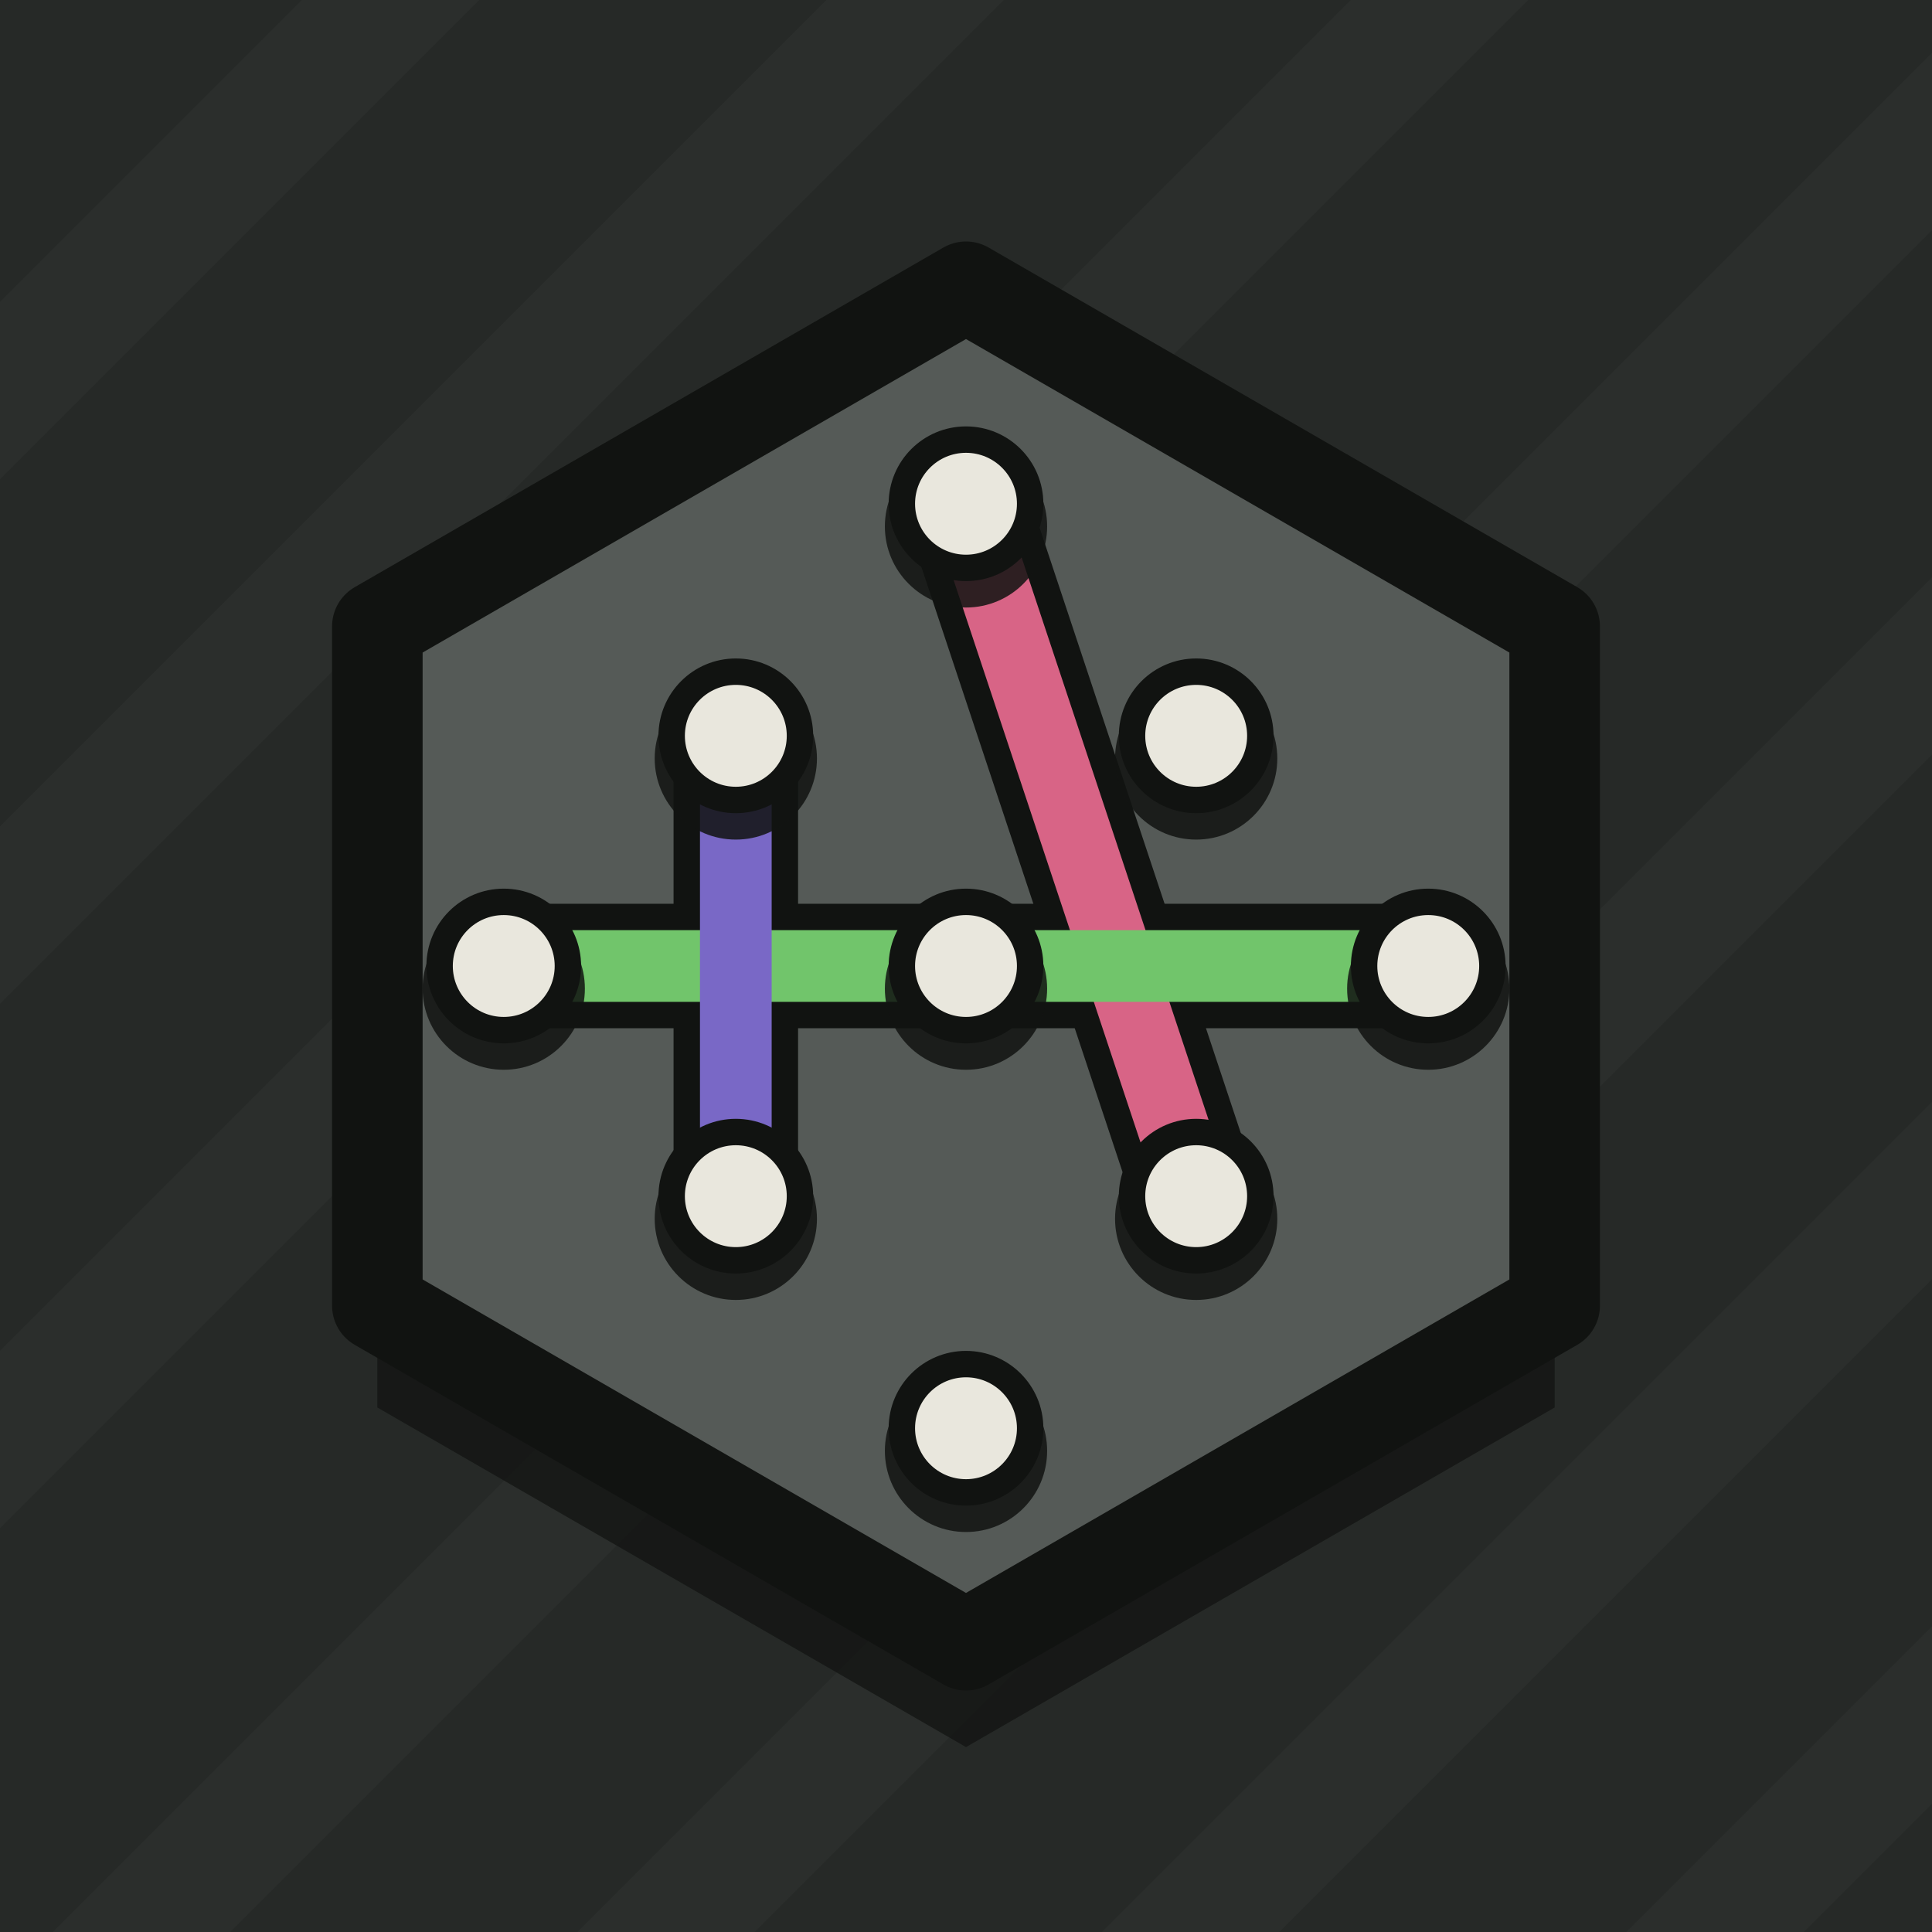
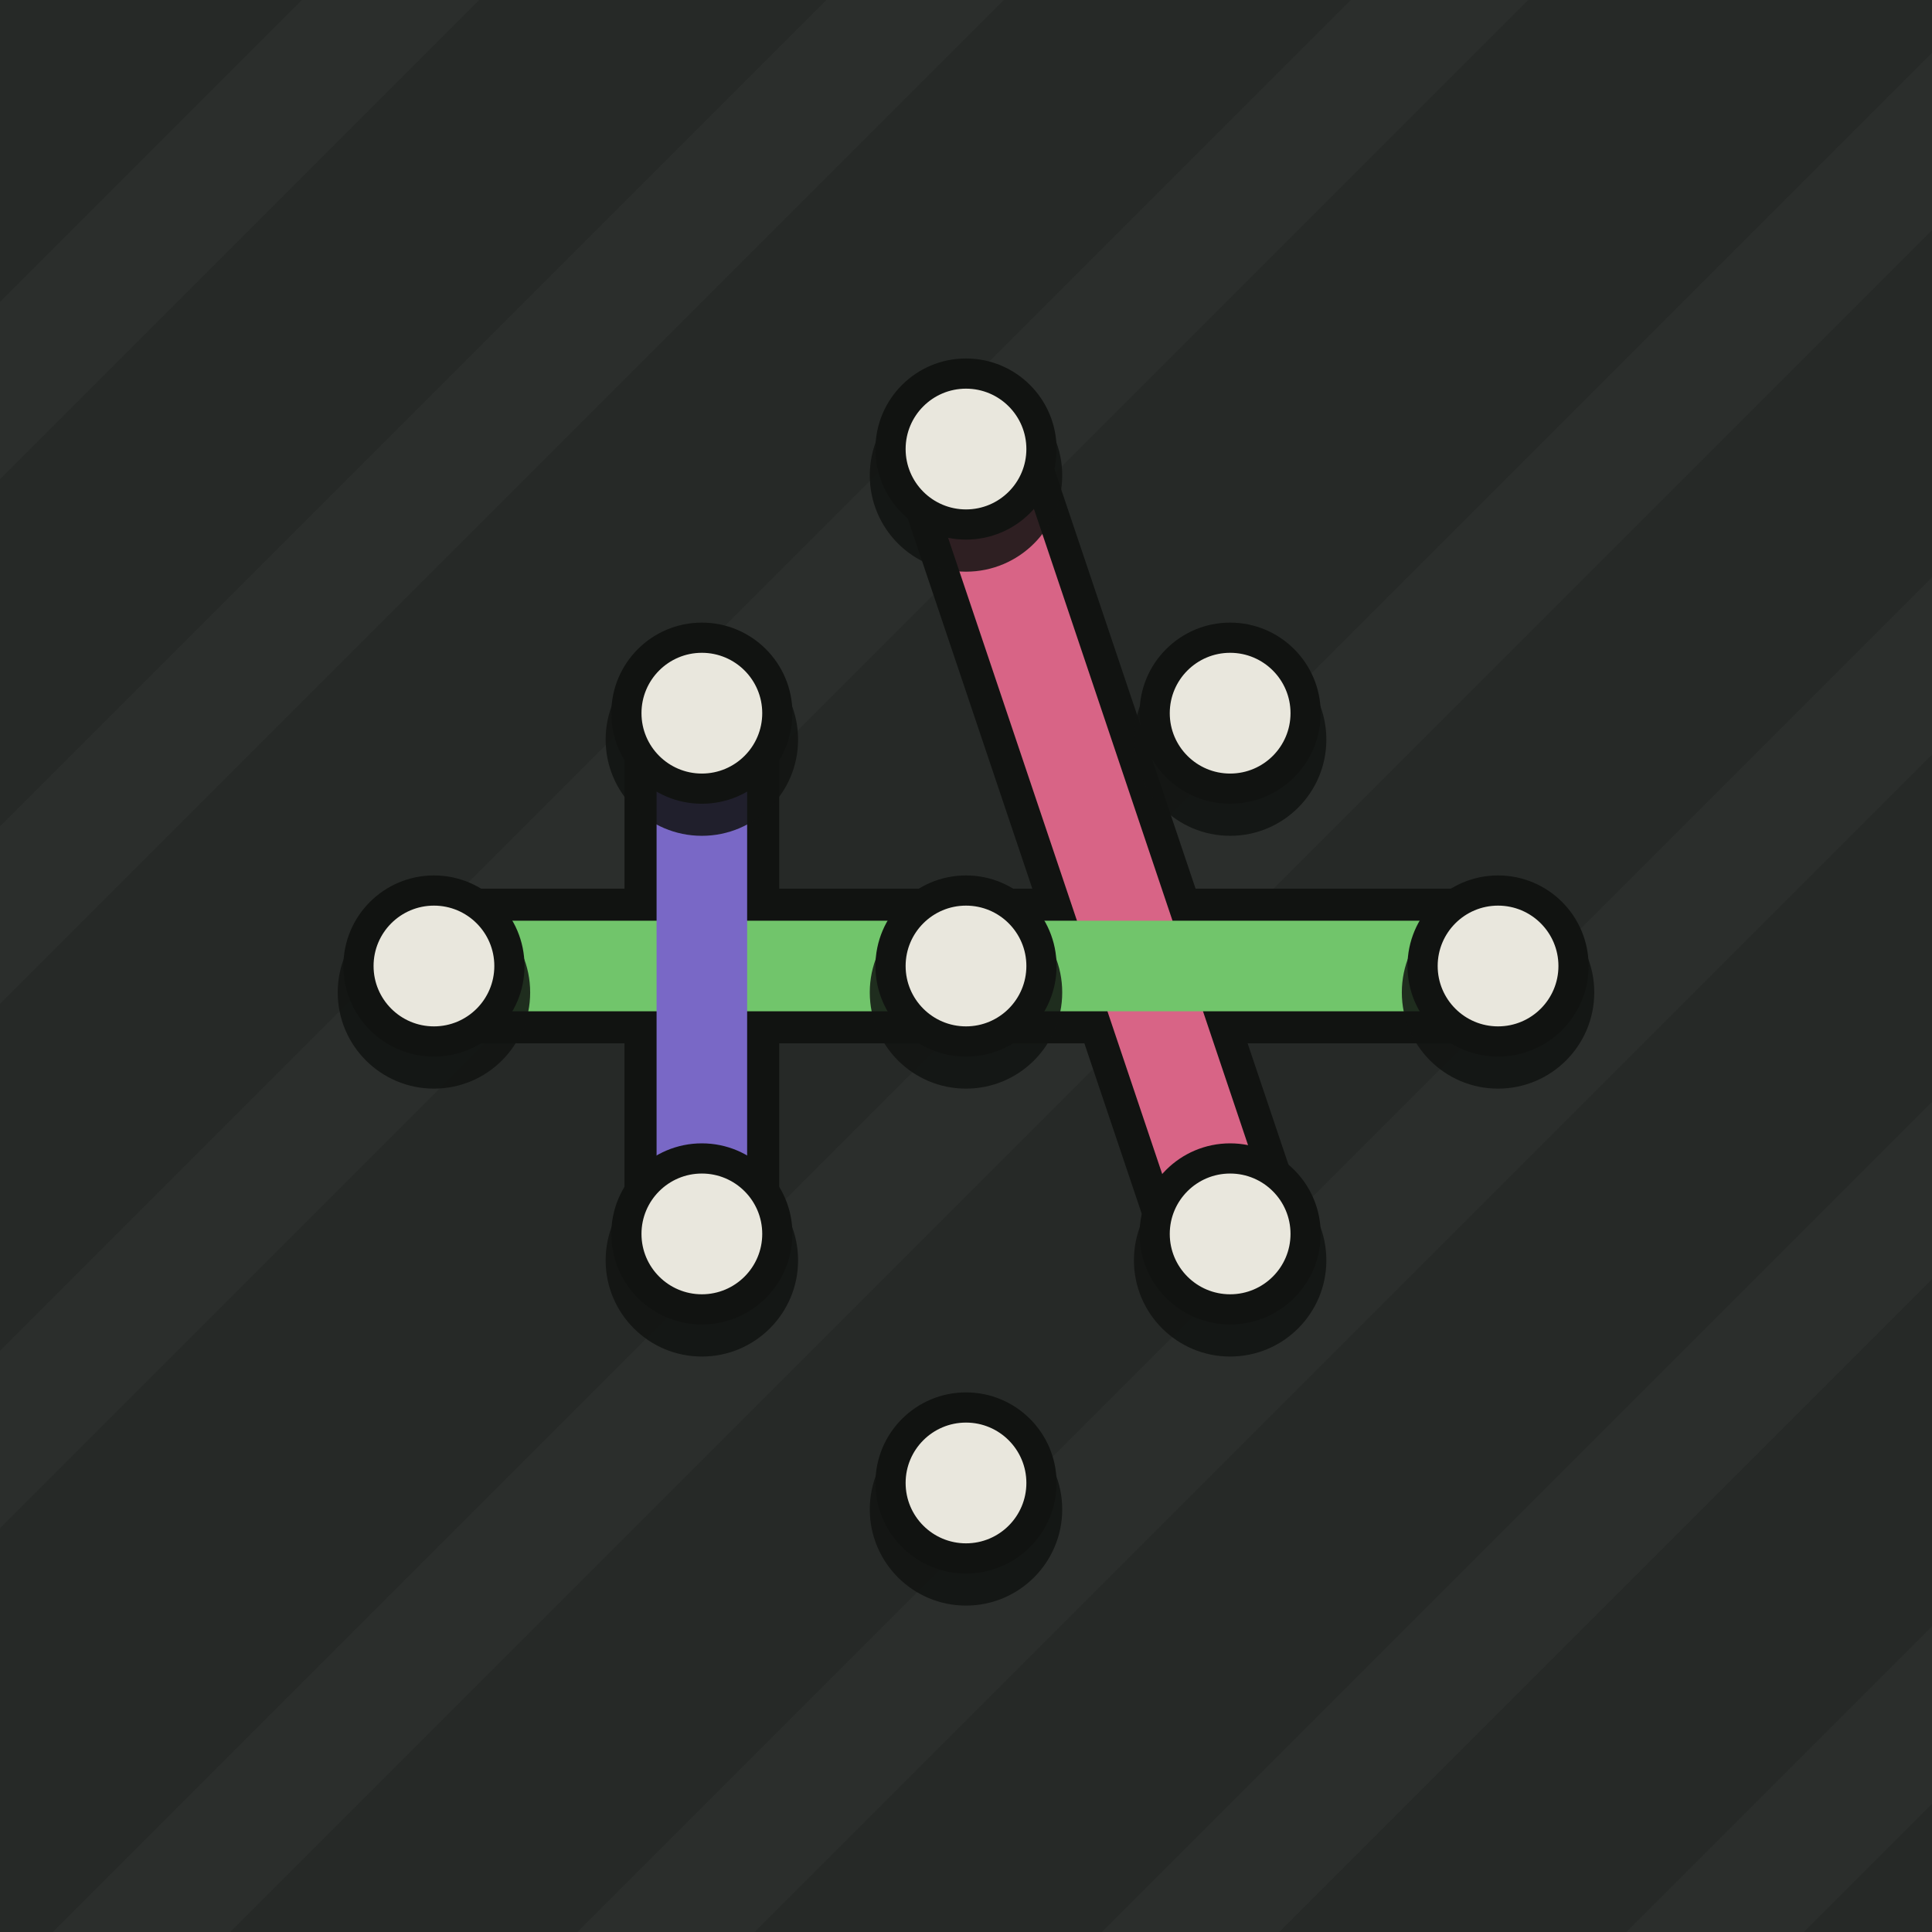
<svg xmlns="http://www.w3.org/2000/svg" viewBox="0 0 1024 1024">
  <rect width="1024" height="1024" fill="#262927" />
  <path d="M0 160 160 0h94L0 254zm0 278L438 0h94L0 532zm0 278L716 0h94L0 810zm28 308L1024 28v94L122 1024zm278 0 718-718v94l-624 624zm278 0 440-440v94l-346 346zm278 0 162-162v94l-68 68z" fill="#FFFFFF" opacity="0.025" />
-   <path d="M512 180 824 360v360L512 900 200 720V360z" fill="#101210" opacity="0.72" transform="translate(0 26)" />
-   <path d="M512 152 824 332v360L512 872 200 692V332z" fill="#555A57" stroke="#111311" stroke-width="48" stroke-linejoin="round" />
-   <g fill="none" stroke="#111311" stroke-width="66" stroke-linecap="round">
-     <path d="M512 267 634 634" />
-     <path d="M267 512h490" />
-     <path d="M390 390v244" />
+   <g fill="none" stroke="#111311" stroke-width="82" stroke-linecap="round">
+     <path d="M512 238 652 654" />
+     <path d="M230 512h564" />
+     <path d="M372 378v276" />
  </g>
-   <g fill="none" stroke-width="38" stroke-linecap="round">
-     <path d="M512 267 634 634" stroke="#D86486" />
-     <path d="M267 512h490" stroke="#71C56B" />
-     <path d="M390 390v244" stroke="#7968C6" />
+   <g fill="none" stroke-width="48" stroke-linecap="round">
+     <path d="M512 238 652 654" stroke="#D86486" />
+     <path d="M230 512h564" stroke="#71C56B" />
+     <path d="M372 378v276" stroke="#7968C6" />
  </g>
  <g fill="#111311" opacity="0.85">
-     <circle cx="512" cy="279" r="43" />
-     <circle cx="390" cy="402" r="43" />
-     <circle cx="634" cy="402" r="43" />
-     <circle cx="267" cy="524" r="43" />
-     <circle cx="512" cy="524" r="43" />
-     <circle cx="757" cy="524" r="43" />
-     <circle cx="390" cy="646" r="43" />
-     <circle cx="634" cy="646" r="43" />
-     <circle cx="512" cy="769" r="43" />
+     <circle cx="512" cy="252" r="51" />
+     <circle cx="372" cy="392" r="51" />
+     <circle cx="652" cy="392" r="51" />
+     <circle cx="230" cy="526" r="51" />
+     <circle cx="512" cy="526" r="51" />
+     <circle cx="794" cy="526" r="51" />
+     <circle cx="372" cy="668" r="51" />
+     <circle cx="652" cy="668" r="51" />
+     <circle cx="512" cy="800" r="51" />
  </g>
-   <g fill="#E9E7DD" stroke="#111311" stroke-width="14">
-     <circle cx="512" cy="267" r="34" />
-     <circle cx="390" cy="390" r="34" />
-     <circle cx="634" cy="390" r="34" />
-     <circle cx="267" cy="512" r="34" />
-     <circle cx="512" cy="512" r="34" />
-     <circle cx="757" cy="512" r="34" />
-     <circle cx="390" cy="634" r="34" />
-     <circle cx="634" cy="634" r="34" />
-     <circle cx="512" cy="757" r="34" />
+   <g fill="#E9E7DD" stroke="#111311" stroke-width="16">
+     <circle cx="512" cy="238" r="40" />
+     <circle cx="372" cy="378" r="40" />
+     <circle cx="652" cy="378" r="40" />
+     <circle cx="230" cy="512" r="40" />
+     <circle cx="512" cy="512" r="40" />
+     <circle cx="794" cy="512" r="40" />
+     <circle cx="372" cy="654" r="40" />
+     <circle cx="652" cy="654" r="40" />
+     <circle cx="512" cy="786" r="40" />
  </g>
</svg>
